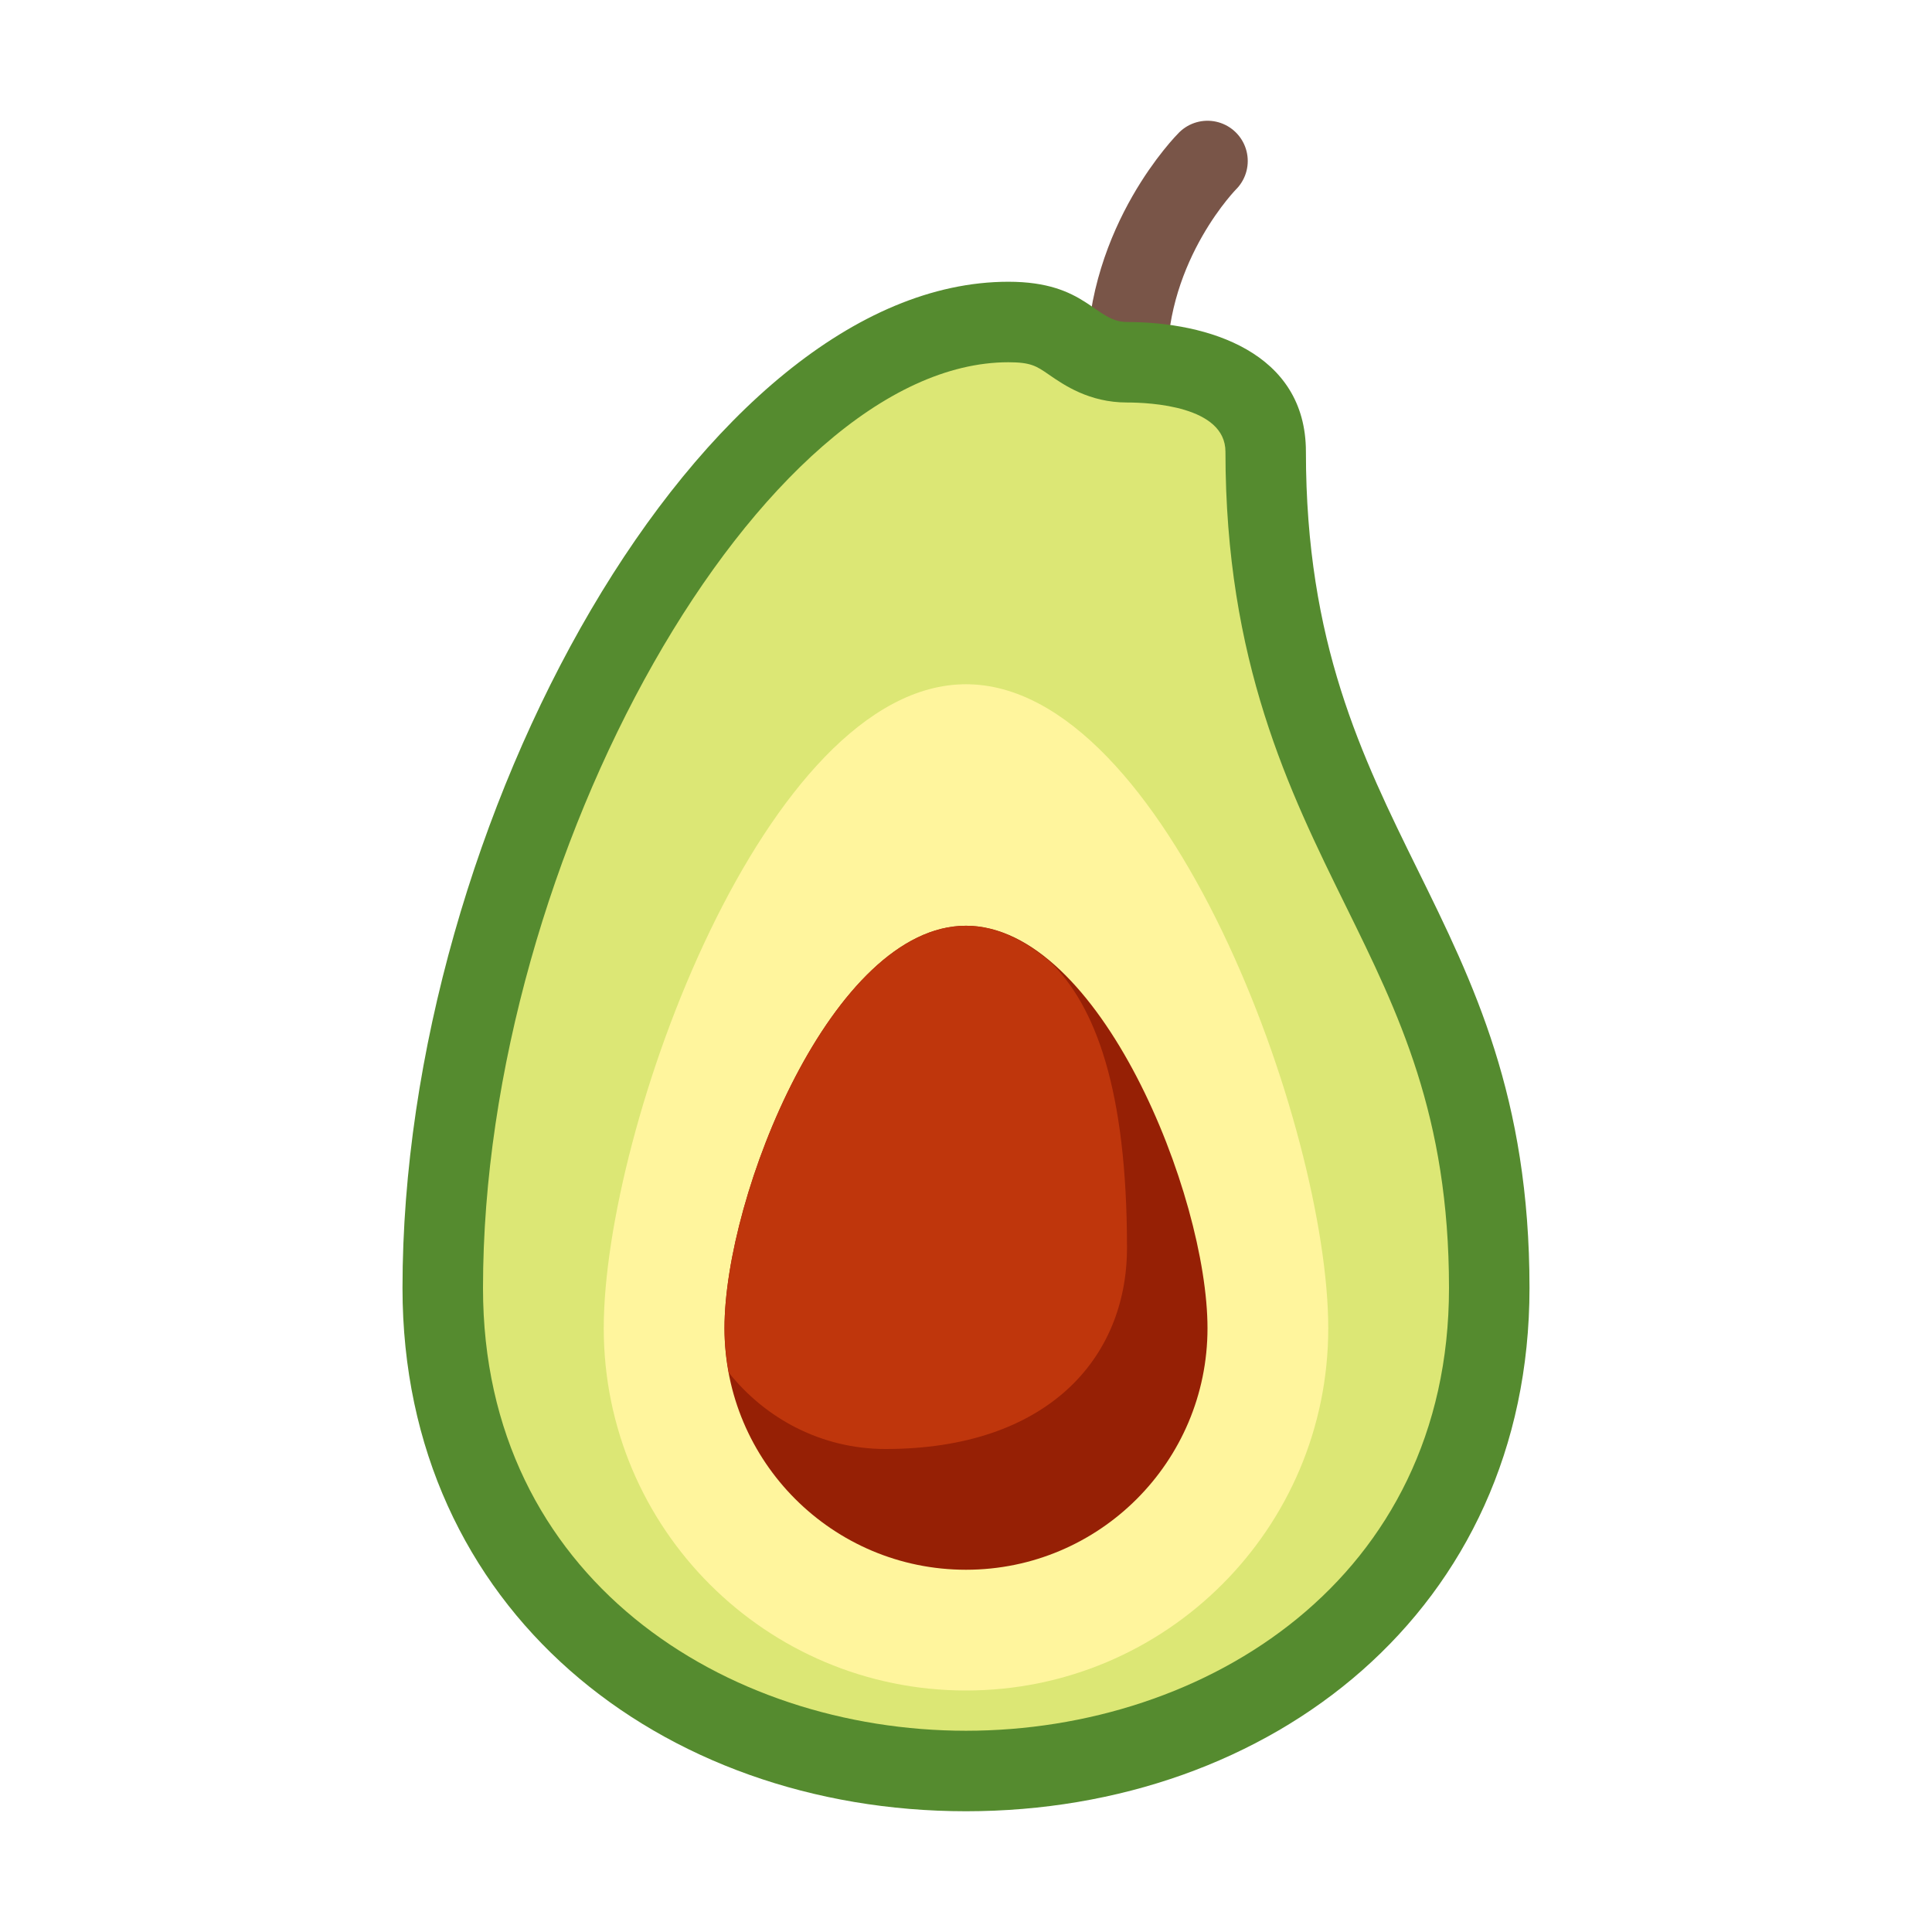
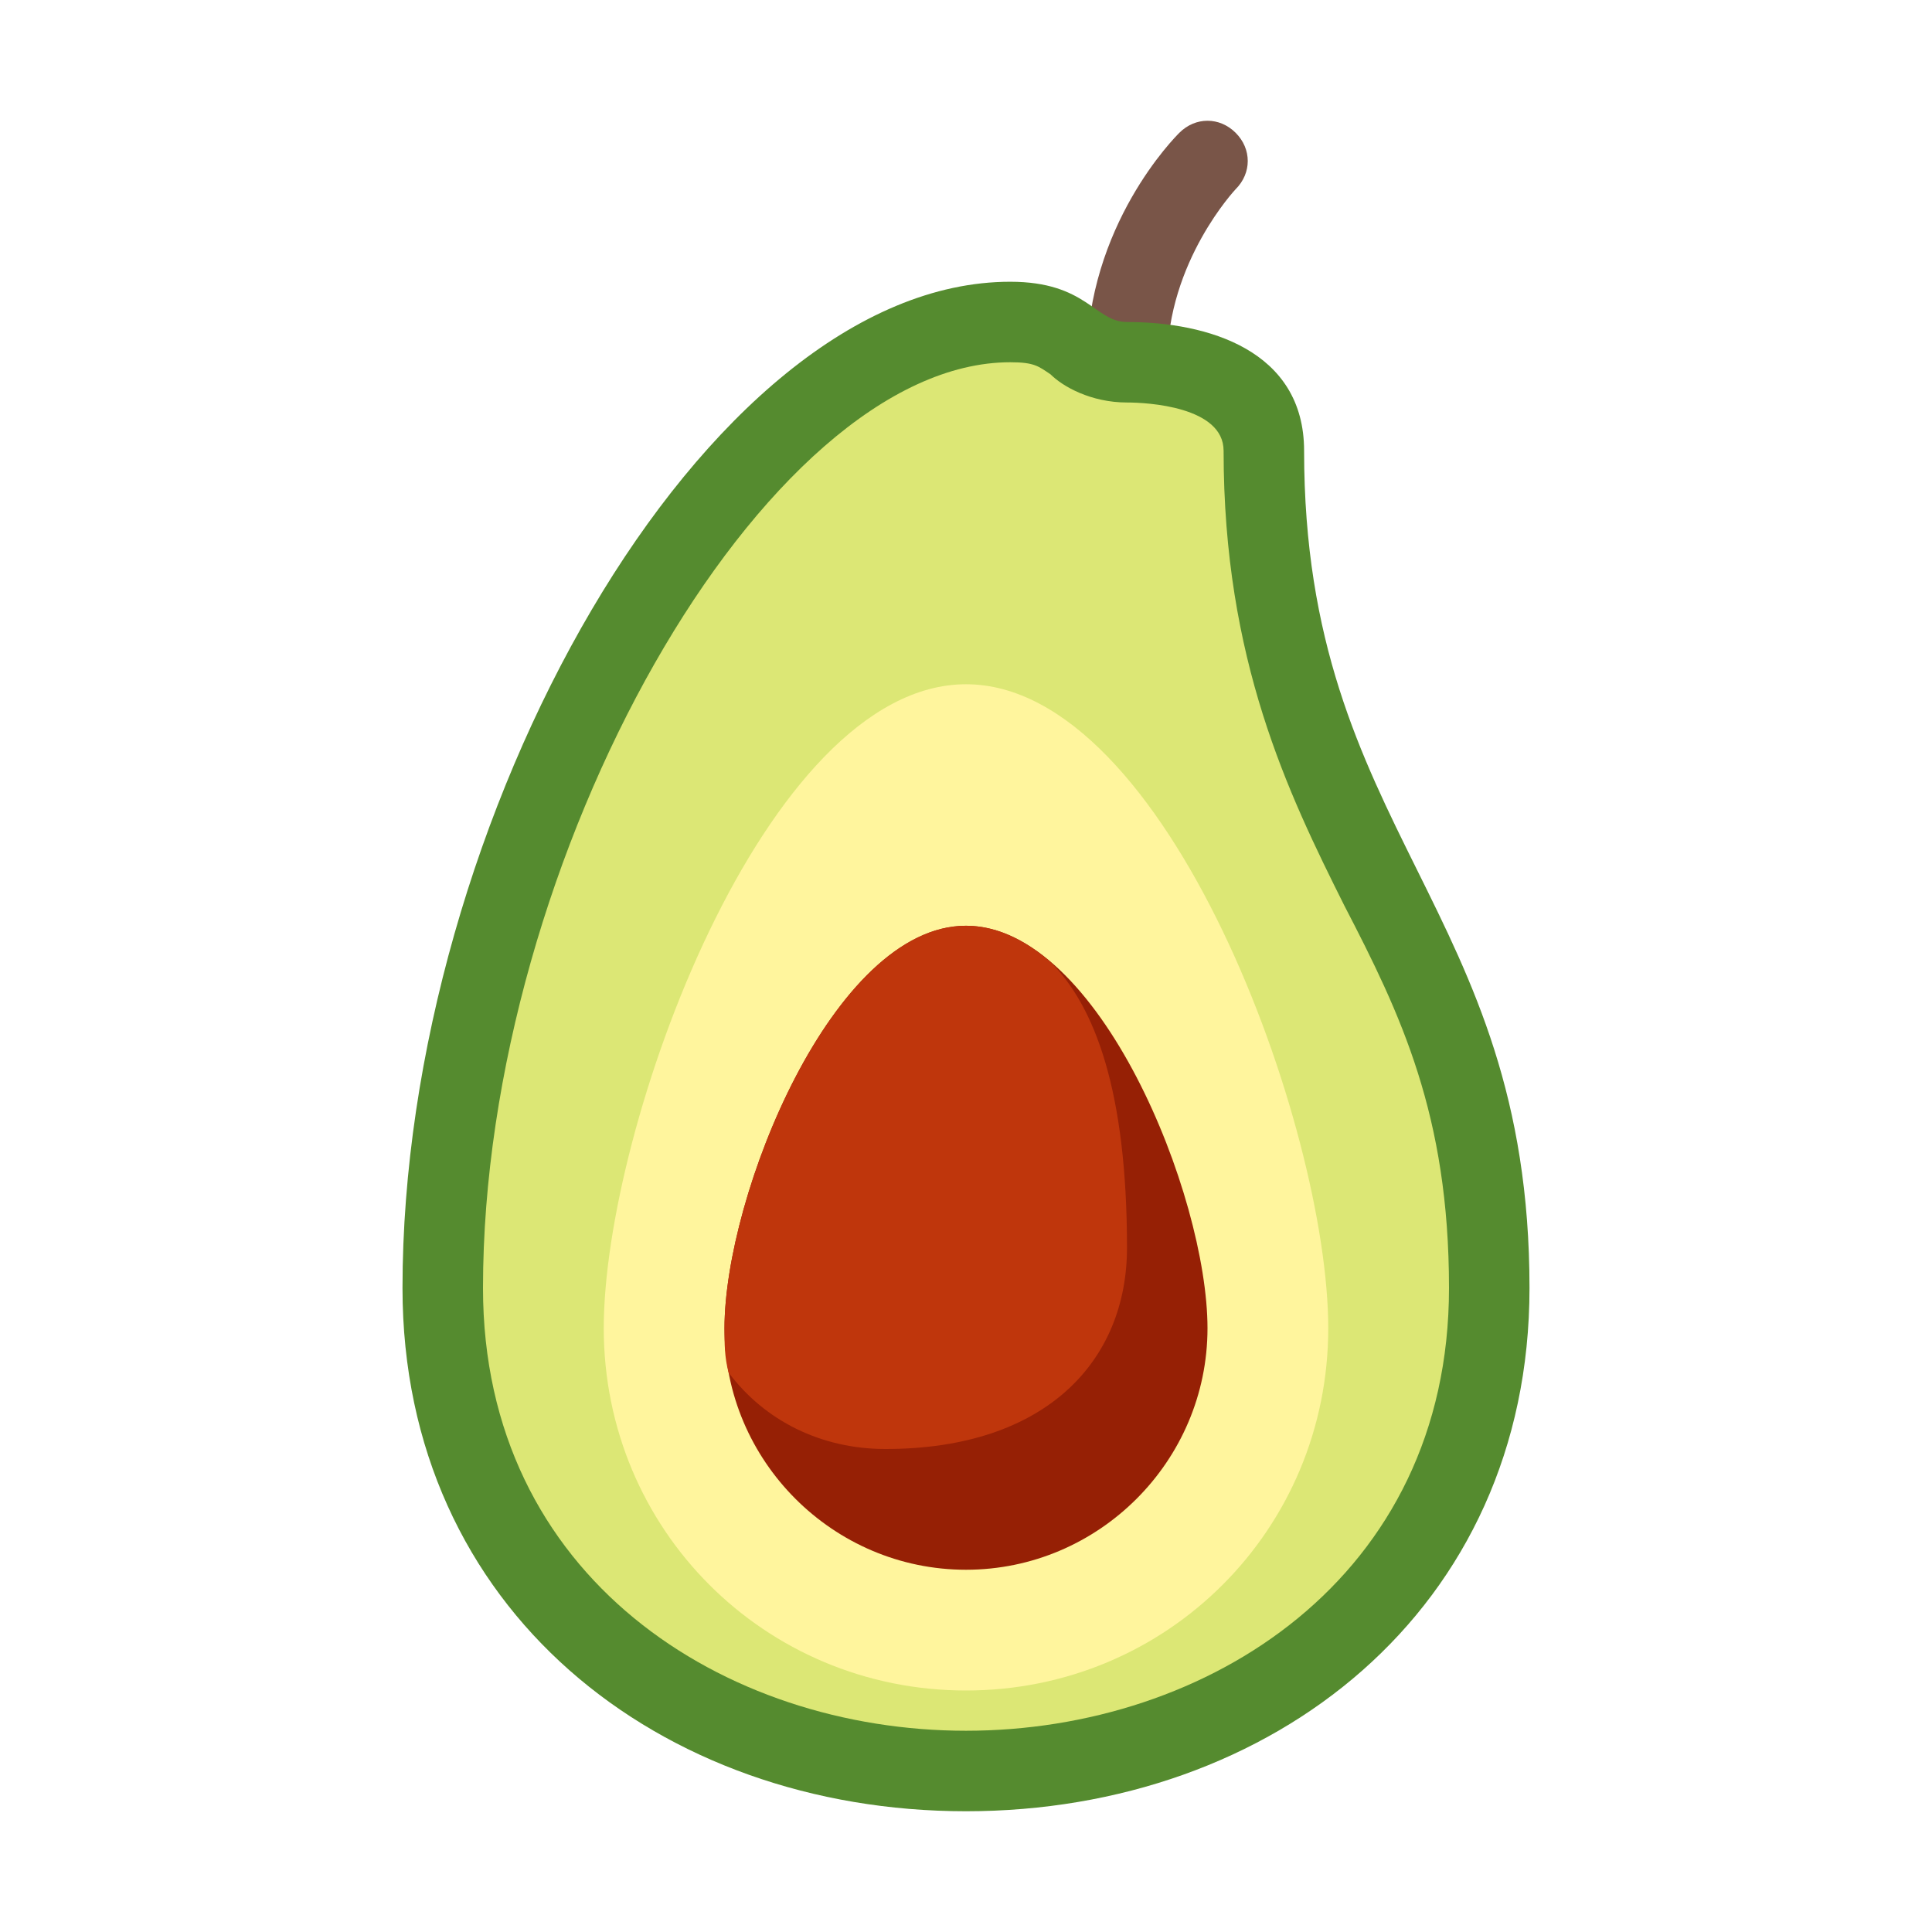
- <svg xmlns="http://www.w3.org/2000/svg" version="1.1" x="0px" y="0px" width="528" height="528" viewBox="0 0 48 48" enable-background="new 0 0 48 48" xml:space="preserve">
-   <path fill="none" stroke="#795548" stroke-width="2" stroke-linecap="round" d="M30,4c0,0-2,2-2,5" />
-   <path fill="#558B2F" d="M25.055,7C17.477,7,10,20.389,10,32c0,8,6.422,13,14,13s14-5,14-13c0-9.5-5.555-11.277-5.555-20.777  C32.445,8.744,30,8,28,8C27.195,8,27,7,25.055,7L25.055,7z" />
-   <g>
-     <path fill="#DCE775" d="M33.429,22.495c-1.398-2.839-2.983-6.057-2.983-11.272C30.445,10.088,28.573,10,28,10   c-0.939,0-1.568-0.435-1.943-0.694C25.753,9.096,25.614,9,25.055,9C18.955,9,12,21.252,12,32c0,7.222,6.037,11,12,11   c5.963,0,12-3.778,12-11C36,27.716,34.751,25.18,33.429,22.495z" />
-   </g>
-   <path fill="#FFF59D" d="M15,33c0-4.971,4.029-16,9-16s9,11.029,9,16s-4.029,9-9,9S15,37.971,15,33z" />
-   <path fill="#962005" d="M30,33c0,3.313-2.687,6-6,6s-6-2.687-6-6s2.687-10,6-10S30,29.687,30,33z" />
-   <path fill="#BF360C" d="M24,23c-3.313,0-6,6.687-6,10c0,0.377,0.039,0.743,0.105,1.101C19.021,35.25,20.416,36,22,36  c4,0,6-2.238,6-5c0-3.936-0.785-6.01-1.91-7.107C25.438,23.343,24.736,23,24,23z" />
+ <svg xmlns="http://www.w3.org/2000/svg" viewBox="0 0 48 48">
+   <path fill="#795548" d="M28,10c-0.6,0-1-0.4-1-1c0-3.4,2.2-5.6,2.3-5.7c0.4-0.4,1-0.4,1.4,0c0.4,0.4,0.4,1,0,1.4 c0,0-1.7,1.8-1.7,4.3C29,9.6,28.6,10,28,10z" />
+   <path fill="#558b2f" d="M25.1,7C17.5,7,10,20.4,10,32c0,8,6.4,13,14,13s14-5,14-13c0-9.5-5.6-11.3-5.6-20.8 C32.4,8.7,30,8,28,8C27.2,8,27,7,25.1,7z" />
+   <path fill="#dce775" d="M33.4,22.5c-1.4-2.8-3-6.1-3-11.3c0-1.1-1.9-1.2-2.4-1.2c-0.9,0-1.6-0.4-1.9-0.7 c-0.3-0.2-0.4-0.3-1-0.3C19,9,12,21.3,12,32c0,7.2,6,11,12,11s12-3.8,12-11C36,27.7,34.8,25.2,33.4,22.5z" />
+   <path fill="#fff59d" d="M15,33c0-5,4-16,9-16s9,11,9,16s-4,9-9,9S15,38,15,33z" />
+   <path fill="#962005" d="M30,33c0,3.3-2.7,6-6,6s-6-2.7-6-6s2.7-10,6-10S30,29.7,30,33z" />
+   <path fill="#bf360c" d="M24,23c-3.3,0-6,6.7-6,10c0,0.4,0,0.7,0.1,1.1C19,35.3,20.4,36,22,36c4,0,6-2.2,6-5 c0-3.9-0.8-6-1.9-7.1C25.4,23.3,24.7,23,24,23z" />
</svg>
